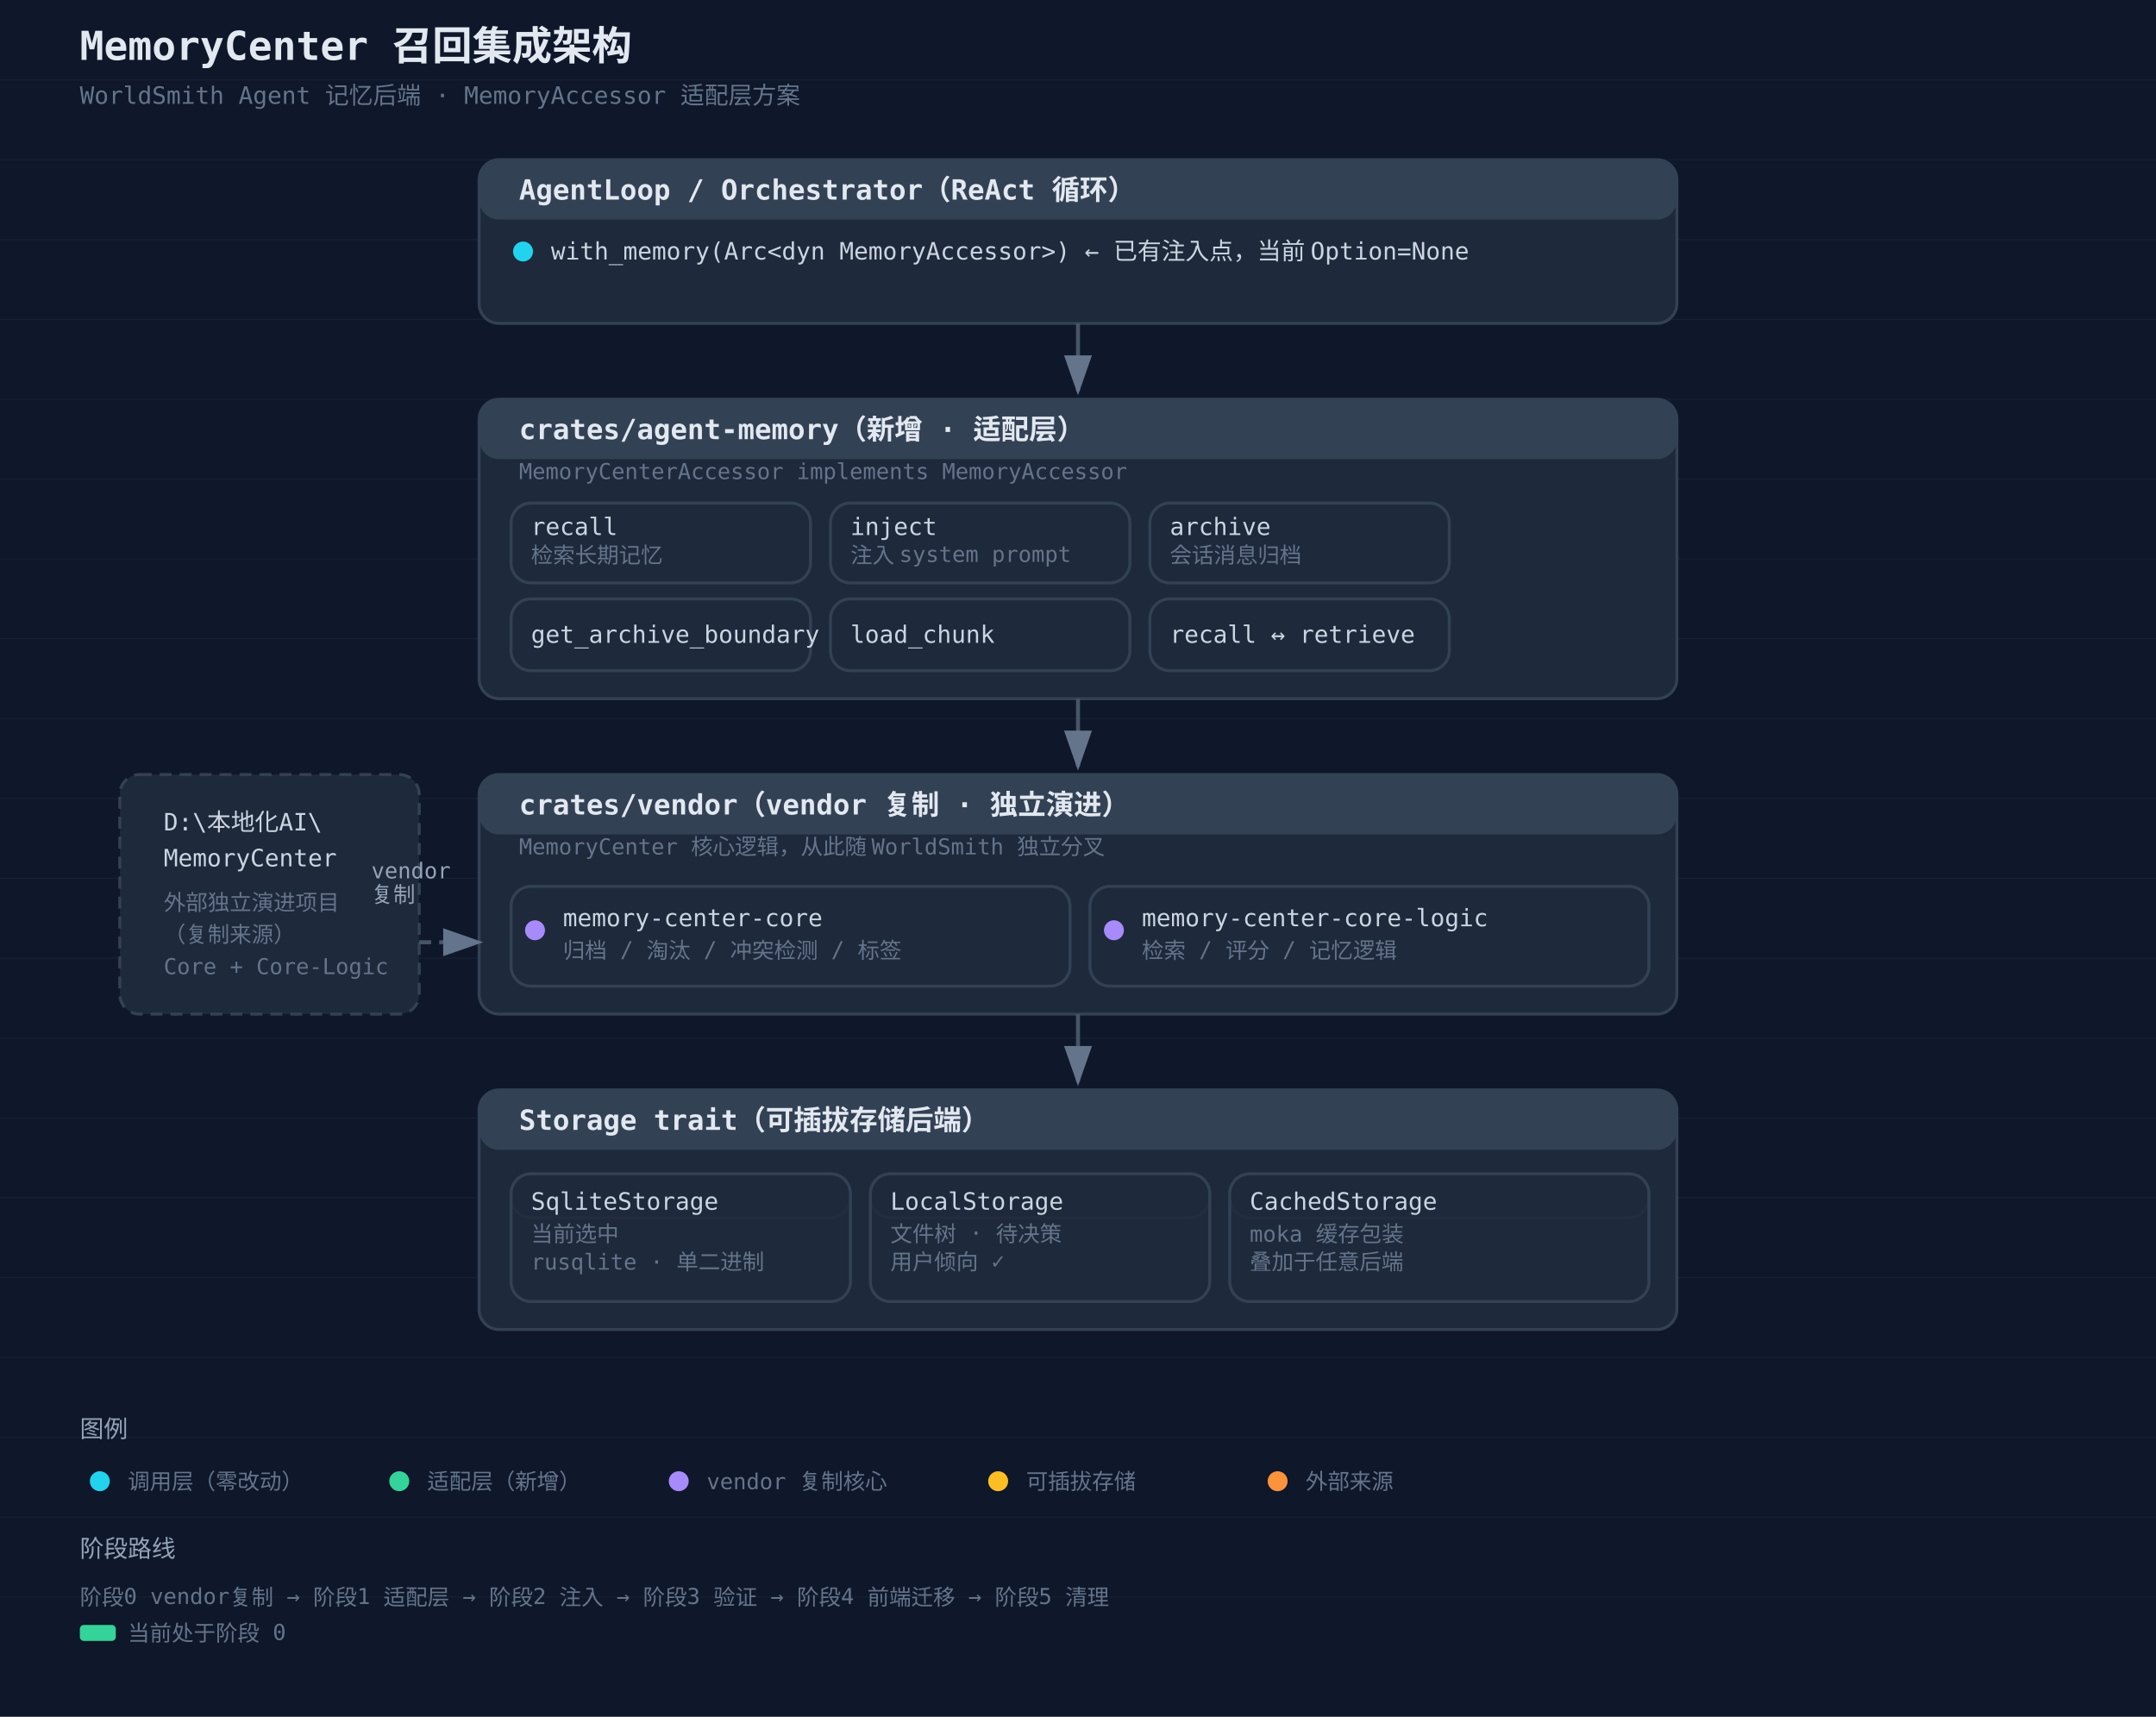
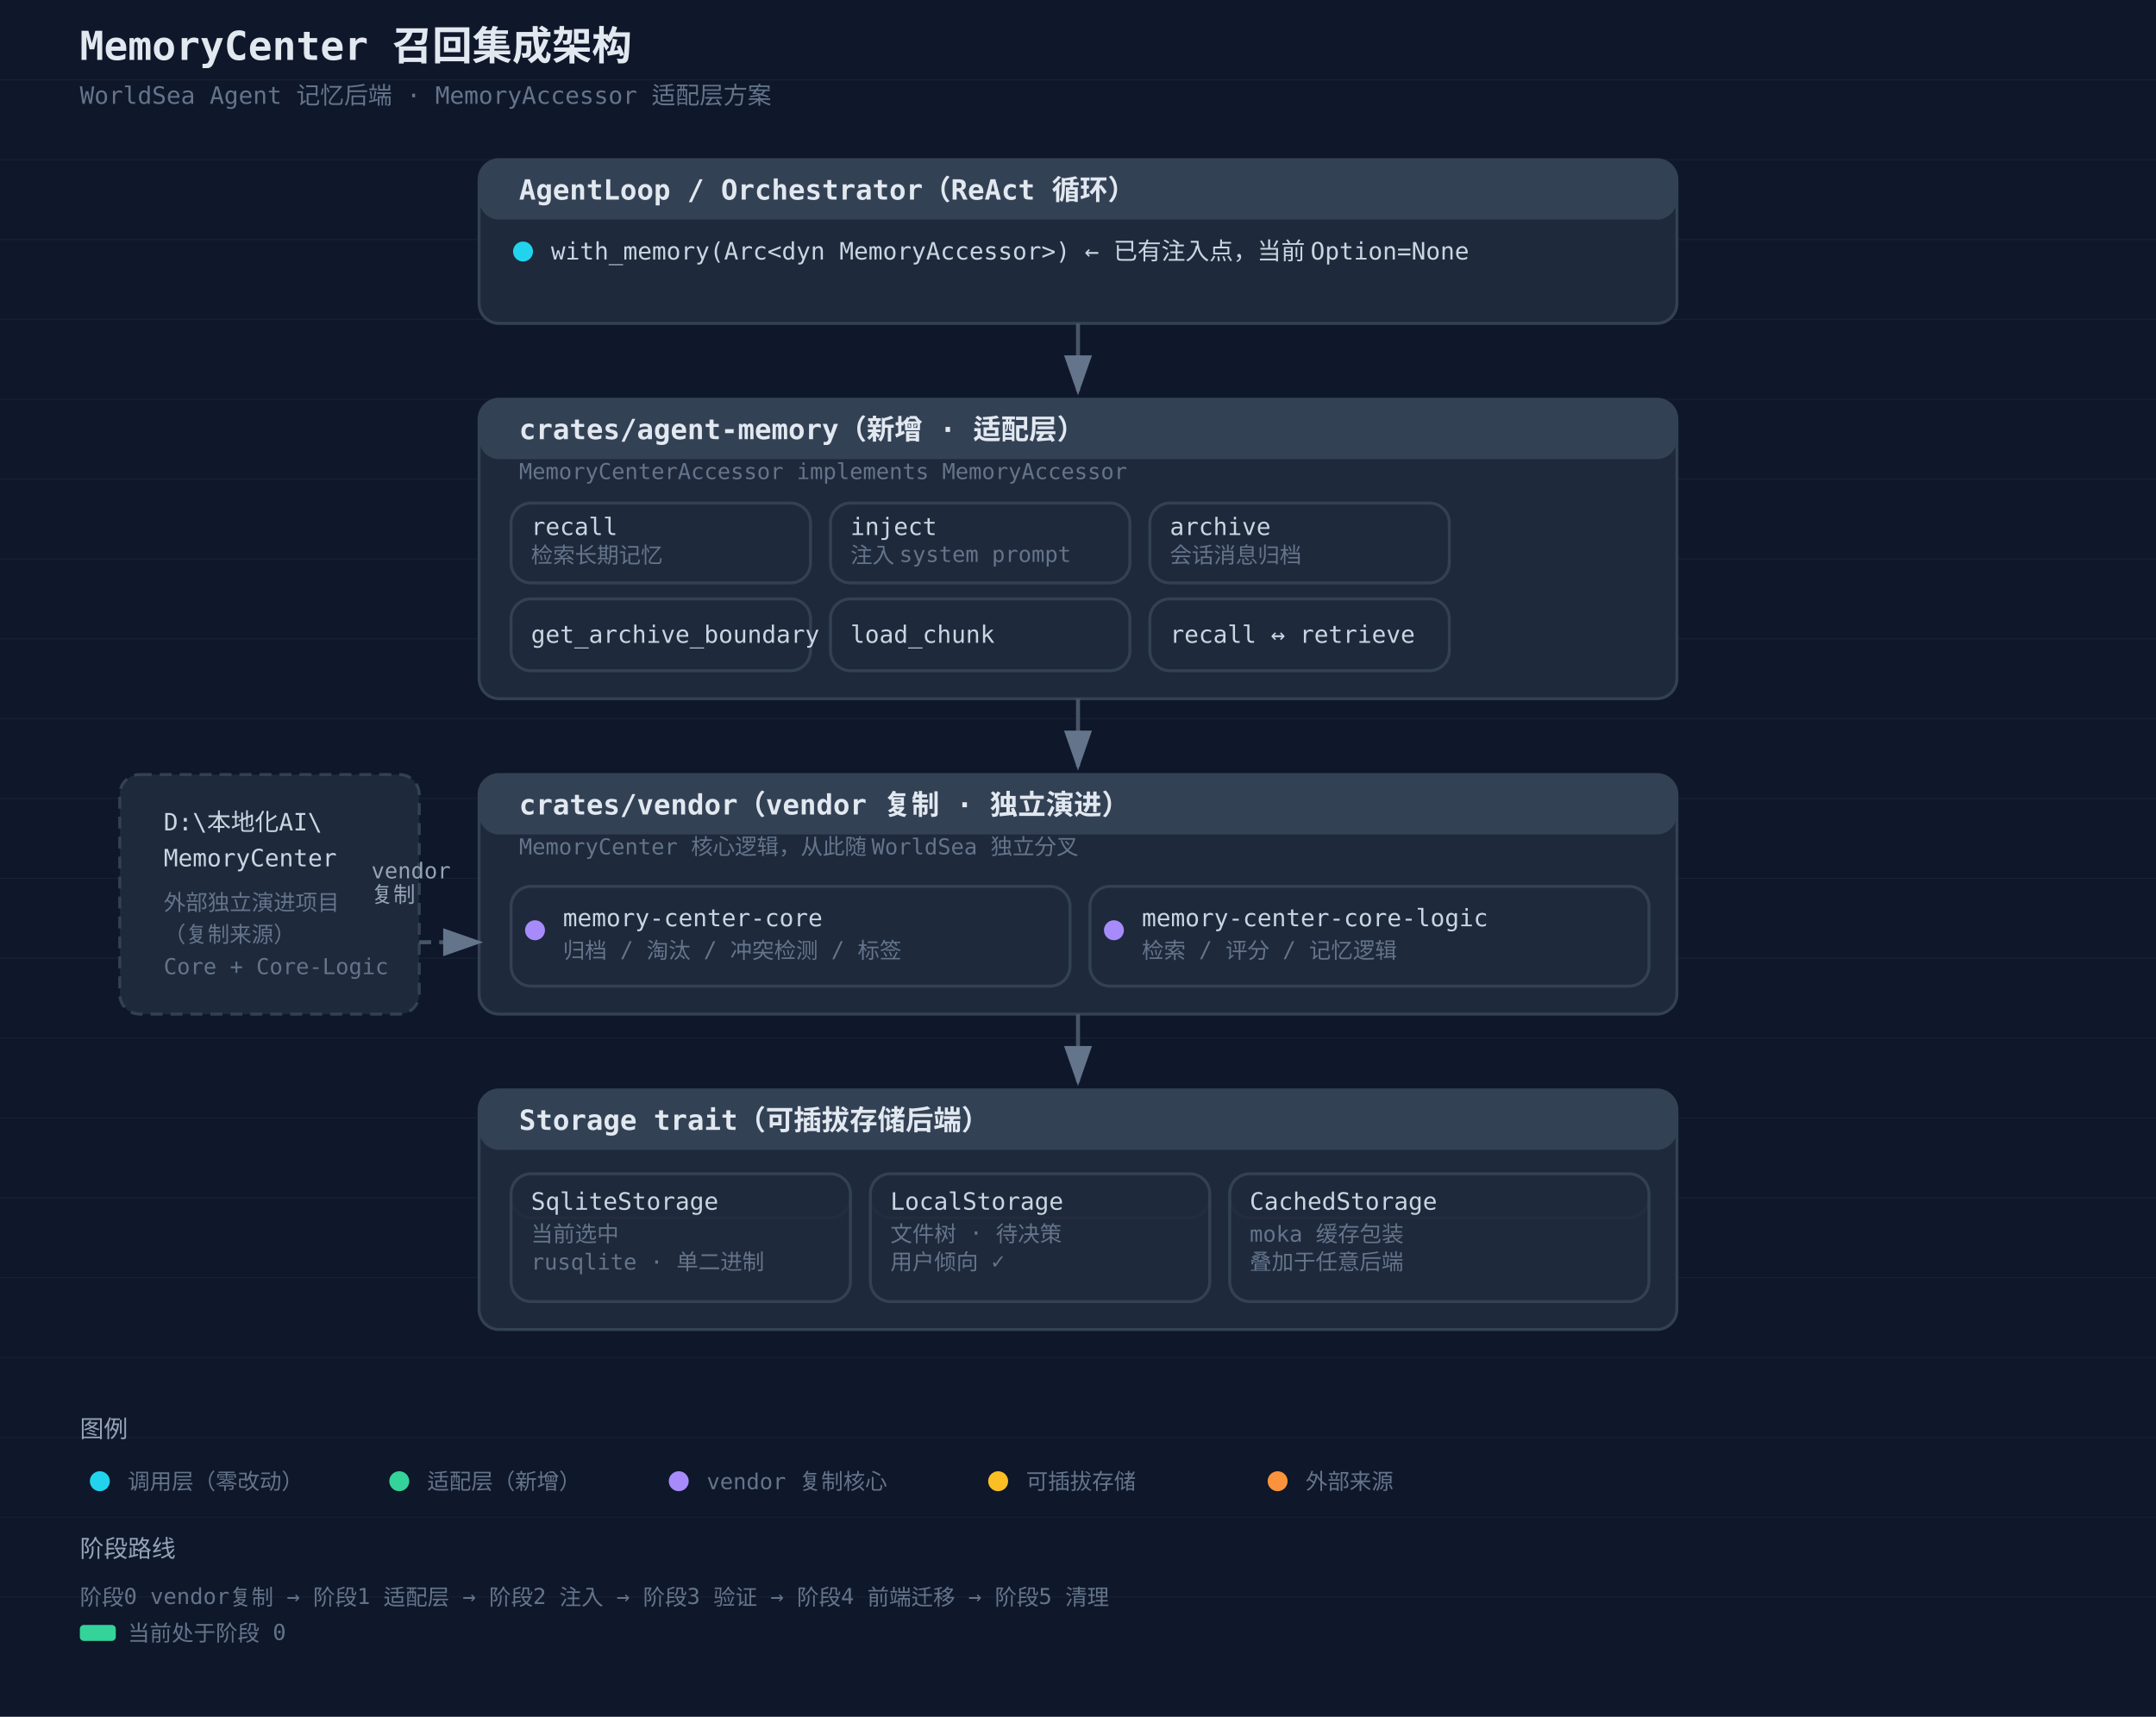
<svg xmlns="http://www.w3.org/2000/svg" viewBox="0 0 1080 860" font-family="'JetBrains Mono','Noto Sans SC',monospace">
  <defs>
    <style>
      .bg { fill: #0f172a; }
      .grid { stroke: #1e293b; stroke-width: 1; }
      .legend { fill: #94a3b8; font-size: 12px; }
      .title { fill: #e2e8f0; font-size: 20px; font-weight: bold; }
      .subtitle { fill: #64748b; font-size: 12px; }
      .box { fill: #1e293b; stroke: #334155; stroke-width: 1.5; rx: 10; }
      .boxhead { fill: #334155; rx: 10; }
      .boxtitle { fill: #e2e8f0; font-size: 14px; font-weight: bold; }
      .text { fill: #cbd5e1; font-size: 12px; }
      .text-dim { fill: #64748b; font-size: 11px; }
      .tag { fill: #0f172a; font-size: 10px; }
      .arrow { stroke: #475569; stroke-width: 2; fill: none; marker-end: url(#arrowhead); }
      .arrow-label { fill: #94a3b8; font-size: 11px; }
      .cyan { fill: #22d3ee; }
      .emerald { fill: #34d399; }
      .violet { fill: #a78bfa; }
      .amber { fill: #fbbf24; }
      .orange { fill: #fb923c; }
      .rose { fill: #fb7185; }
      .accent-stroke { stroke-width: 2.5; }
    </style>
    <marker id="arrowhead" markerWidth="10" markerHeight="7" refX="9" refY="3.5" orient="auto">
      <polygon points="0 0, 10 3.5, 0 7" fill="#64748b" />
    </marker>
  </defs>
  <rect class="bg" width="1080" height="860" />
  <g stroke="#1e293b" stroke-width="0.5" opacity="0.6">
    <line x1="0" y1="40" x2="1080" y2="40" />
    <line x1="0" y1="80" x2="1080" y2="80" />
    <line x1="0" y1="120" x2="1080" y2="120" />
    <line x1="0" y1="160" x2="1080" y2="160" />
    <line x1="0" y1="200" x2="1080" y2="200" />
    <line x1="0" y1="240" x2="1080" y2="240" />
    <line x1="0" y1="280" x2="1080" y2="280" />
    <line x1="0" y1="320" x2="1080" y2="320" />
    <line x1="0" y1="360" x2="1080" y2="360" />
    <line x1="0" y1="400" x2="1080" y2="400" />
    <line x1="0" y1="440" x2="1080" y2="440" />
    <line x1="0" y1="480" x2="1080" y2="480" />
    <line x1="0" y1="520" x2="1080" y2="520" />
    <line x1="0" y1="560" x2="1080" y2="560" />
    <line x1="0" y1="600" x2="1080" y2="600" />
    <line x1="0" y1="640" x2="1080" y2="640" />
    <line x1="0" y1="680" x2="1080" y2="680" />
    <line x1="0" y1="720" x2="1080" y2="720" />
    <line x1="0" y1="760" x2="1080" y2="760" />
    <line x1="0" y1="800" x2="1080" y2="800" />
  </g>
  <text class="title" x="40" y="30">MemoryCenter 召回集成架构</text>
-   <text class="subtitle" x="40" y="52">WorldSmith Agent 记忆后端 · MemoryAccessor 适配层方案</text>
+   <text class="subtitle" x="40" y="52">WorldSea Agent 记忆后端 · MemoryAccessor 适配层方案</text>
  <g>
    <rect class="box" x="240" y="80" width="600" height="82" />
    <rect class="boxhead" x="240" y="80" width="600" height="30" />
    <text class="boxtitle" x="260" y="100">AgentLoop / Orchestrator（ReAct 循环）</text>
    <circle cx="262" cy="126" r="5" class="cyan" />
    <text class="text" x="276" y="130">with_memory(Arc&lt;dyn MemoryAccessor&gt;)  ← 已有注入点，当前 Option=None</text>
  </g>
  <line class="arrow" x1="540" y1="162" x2="540" y2="196" />
  <g>
    <rect class="box" x="240" y="200" width="600" height="150" />
    <rect class="boxhead" x="240" y="200" width="600" height="30" />
    <text class="boxtitle" x="260" y="220">crates/agent-memory（新增 · 适配层）</text>
    <text class="text-dim" x="260" y="240">MemoryCenterAccessor  implements MemoryAccessor</text>
    <rect class="box" x="256" y="252" width="150" height="40" />
    <text class="text" x="266" y="268">recall</text>
    <text class="text-dim" x="266" y="282">检索长期记忆</text>
    <rect class="box" x="416" y="252" width="150" height="40" />
    <text class="text" x="426" y="268">inject</text>
    <text class="text-dim" x="426" y="282">注入 system prompt</text>
    <rect class="box" x="576" y="252" width="150" height="40" />
    <text class="text" x="586" y="268">archive</text>
    <text class="text-dim" x="586" y="282">会话消息归档</text>
    <rect class="box" x="256" y="300" width="150" height="36" />
    <text class="text" x="266" y="322">get_archive_boundary</text>
    <rect class="box" x="416" y="300" width="150" height="36" />
    <text class="text" x="426" y="322">load_chunk</text>
    <rect class="box" x="576" y="300" width="150" height="36" />
    <text class="text" x="586" y="322">recall ↔ retrieve</text>
  </g>
  <line class="arrow" x1="540" y1="350" x2="540" y2="384" />
  <g>
    <rect class="box" x="240" y="388" width="600" height="120" />
    <rect class="boxhead" x="240" y="388" width="600" height="30" />
    <text class="boxtitle" x="260" y="408">crates/vendor（vendor 复制 · 独立演进）</text>
-     <text class="text-dim" x="260" y="428">MemoryCenter 核心逻辑，从此随 WorldSmith 独立分叉</text>
+     <text class="text-dim" x="260" y="428">MemoryCenter 核心逻辑，从此随 WorldSea 独立分叉</text>
    <rect class="box" x="256" y="444" width="280" height="50" />
    <circle cx="268" cy="466" r="5" class="violet" />
    <text class="text" x="282" y="464">memory-center-core</text>
    <text class="text-dim" x="282" y="480">归档 / 淘汰 / 冲突检测 / 标签</text>
    <rect class="box" x="546" y="444" width="280" height="50" />
    <circle cx="558" cy="466" r="5" class="violet" />
    <text class="text" x="572" y="464">memory-center-core-logic</text>
    <text class="text-dim" x="572" y="480">检索 / 评分 / 记忆逻辑</text>
  </g>
  <line class="arrow" x1="540" y1="508" x2="540" y2="542" />
  <g>
    <rect class="box" x="240" y="546" width="600" height="120" />
    <rect class="boxhead" x="240" y="546" width="600" height="30" />
    <text class="boxtitle" x="260" y="566">Storage trait（可插拔存储后端）</text>
    <rect class="box" x="256" y="588" width="170" height="64" />
    <rect class="box" x="256" y="588" width="170" height="22" fill="#22d3ee" opacity="0.15" />
    <text class="text" x="266" y="606">SqliteStorage</text>
    <text class="text-dim" x="266" y="622">当前选中</text>
    <text class="text-dim" x="266" y="636">rusqlite · 单二进制</text>
    <rect class="box" x="436" y="588" width="170" height="64" />
    <rect class="box" x="436" y="588" width="170" height="22" fill="#fbbf24" opacity="0.15" />
    <text class="text" x="446" y="606">LocalStorage</text>
    <text class="text-dim" x="446" y="622">文件树 · 待决策</text>
    <text class="text-dim" x="446" y="636">用户倾向 ✓</text>
    <rect class="box" x="616" y="588" width="210" height="64" />
    <rect class="box" x="616" y="588" width="210" height="22" fill="#a78bfa" opacity="0.15" />
    <text class="text" x="626" y="606">CachedStorage</text>
    <text class="text-dim" x="626" y="622">moka 缓存包装</text>
    <text class="text-dim" x="626" y="636">叠加于任意后端</text>
  </g>
  <g>
    <rect class="box" x="60" y="388" width="150" height="120" stroke="#fb923c" stroke-width="1.5" stroke-dasharray="6 4" />
    <text class="text" x="82" y="416">D:\本地化AI\</text>
    <text class="text" x="82" y="434">MemoryCenter</text>
    <text class="text-dim" x="82" y="456">外部独立演进项目</text>
    <text class="text-dim" x="82" y="472">（复制来源）</text>
    <text class="text-dim" x="82" y="488">Core + Core-Logic</text>
  </g>
  <line x1="210" y1="472" x2="240" y2="472" class="arrow" stroke="#fb923c" stroke-dasharray="6 4" />
  <text class="arrow-label" x="186" y="440">vendor</text>
  <text class="arrow-label" x="186" y="452">复制</text>
  <g transform="translate(40, 720)">
    <text class="legend" x="0" y="0">图例</text>
    <circle cx="10" cy="22" r="5" class="cyan" />
    <text class="text-dim" x="24" y="26">调用层（零改动）</text>
    <circle cx="160" cy="22" r="5" class="emerald" />
    <text class="text-dim" x="174" y="26">适配层（新增）</text>
    <circle cx="300" cy="22" r="5" class="violet" />
    <text class="text-dim" x="314" y="26">vendor 复制核心</text>
    <circle cx="460" cy="22" r="5" class="amber" />
    <text class="text-dim" x="474" y="26">可插拔存储</text>
    <circle cx="600" cy="22" r="5" class="orange" />
    <text class="text-dim" x="614" y="26">外部来源</text>
  </g>
  <g transform="translate(40, 780)">
    <text class="legend" x="0" y="0">阶段路线</text>
    <text class="text-dim" x="0" y="24">阶段0 vendor复制 → 阶段1 适配层 → 阶段2 注入 → 阶段3 验证 → 阶段4 前端迁移 → 阶段5 清理</text>
    <rect x="0" y="34" width="18" height="8" rx="2" fill="#34d399" />
    <text class="text-dim" x="24" y="42">当前处于阶段 0</text>
  </g>
</svg>
